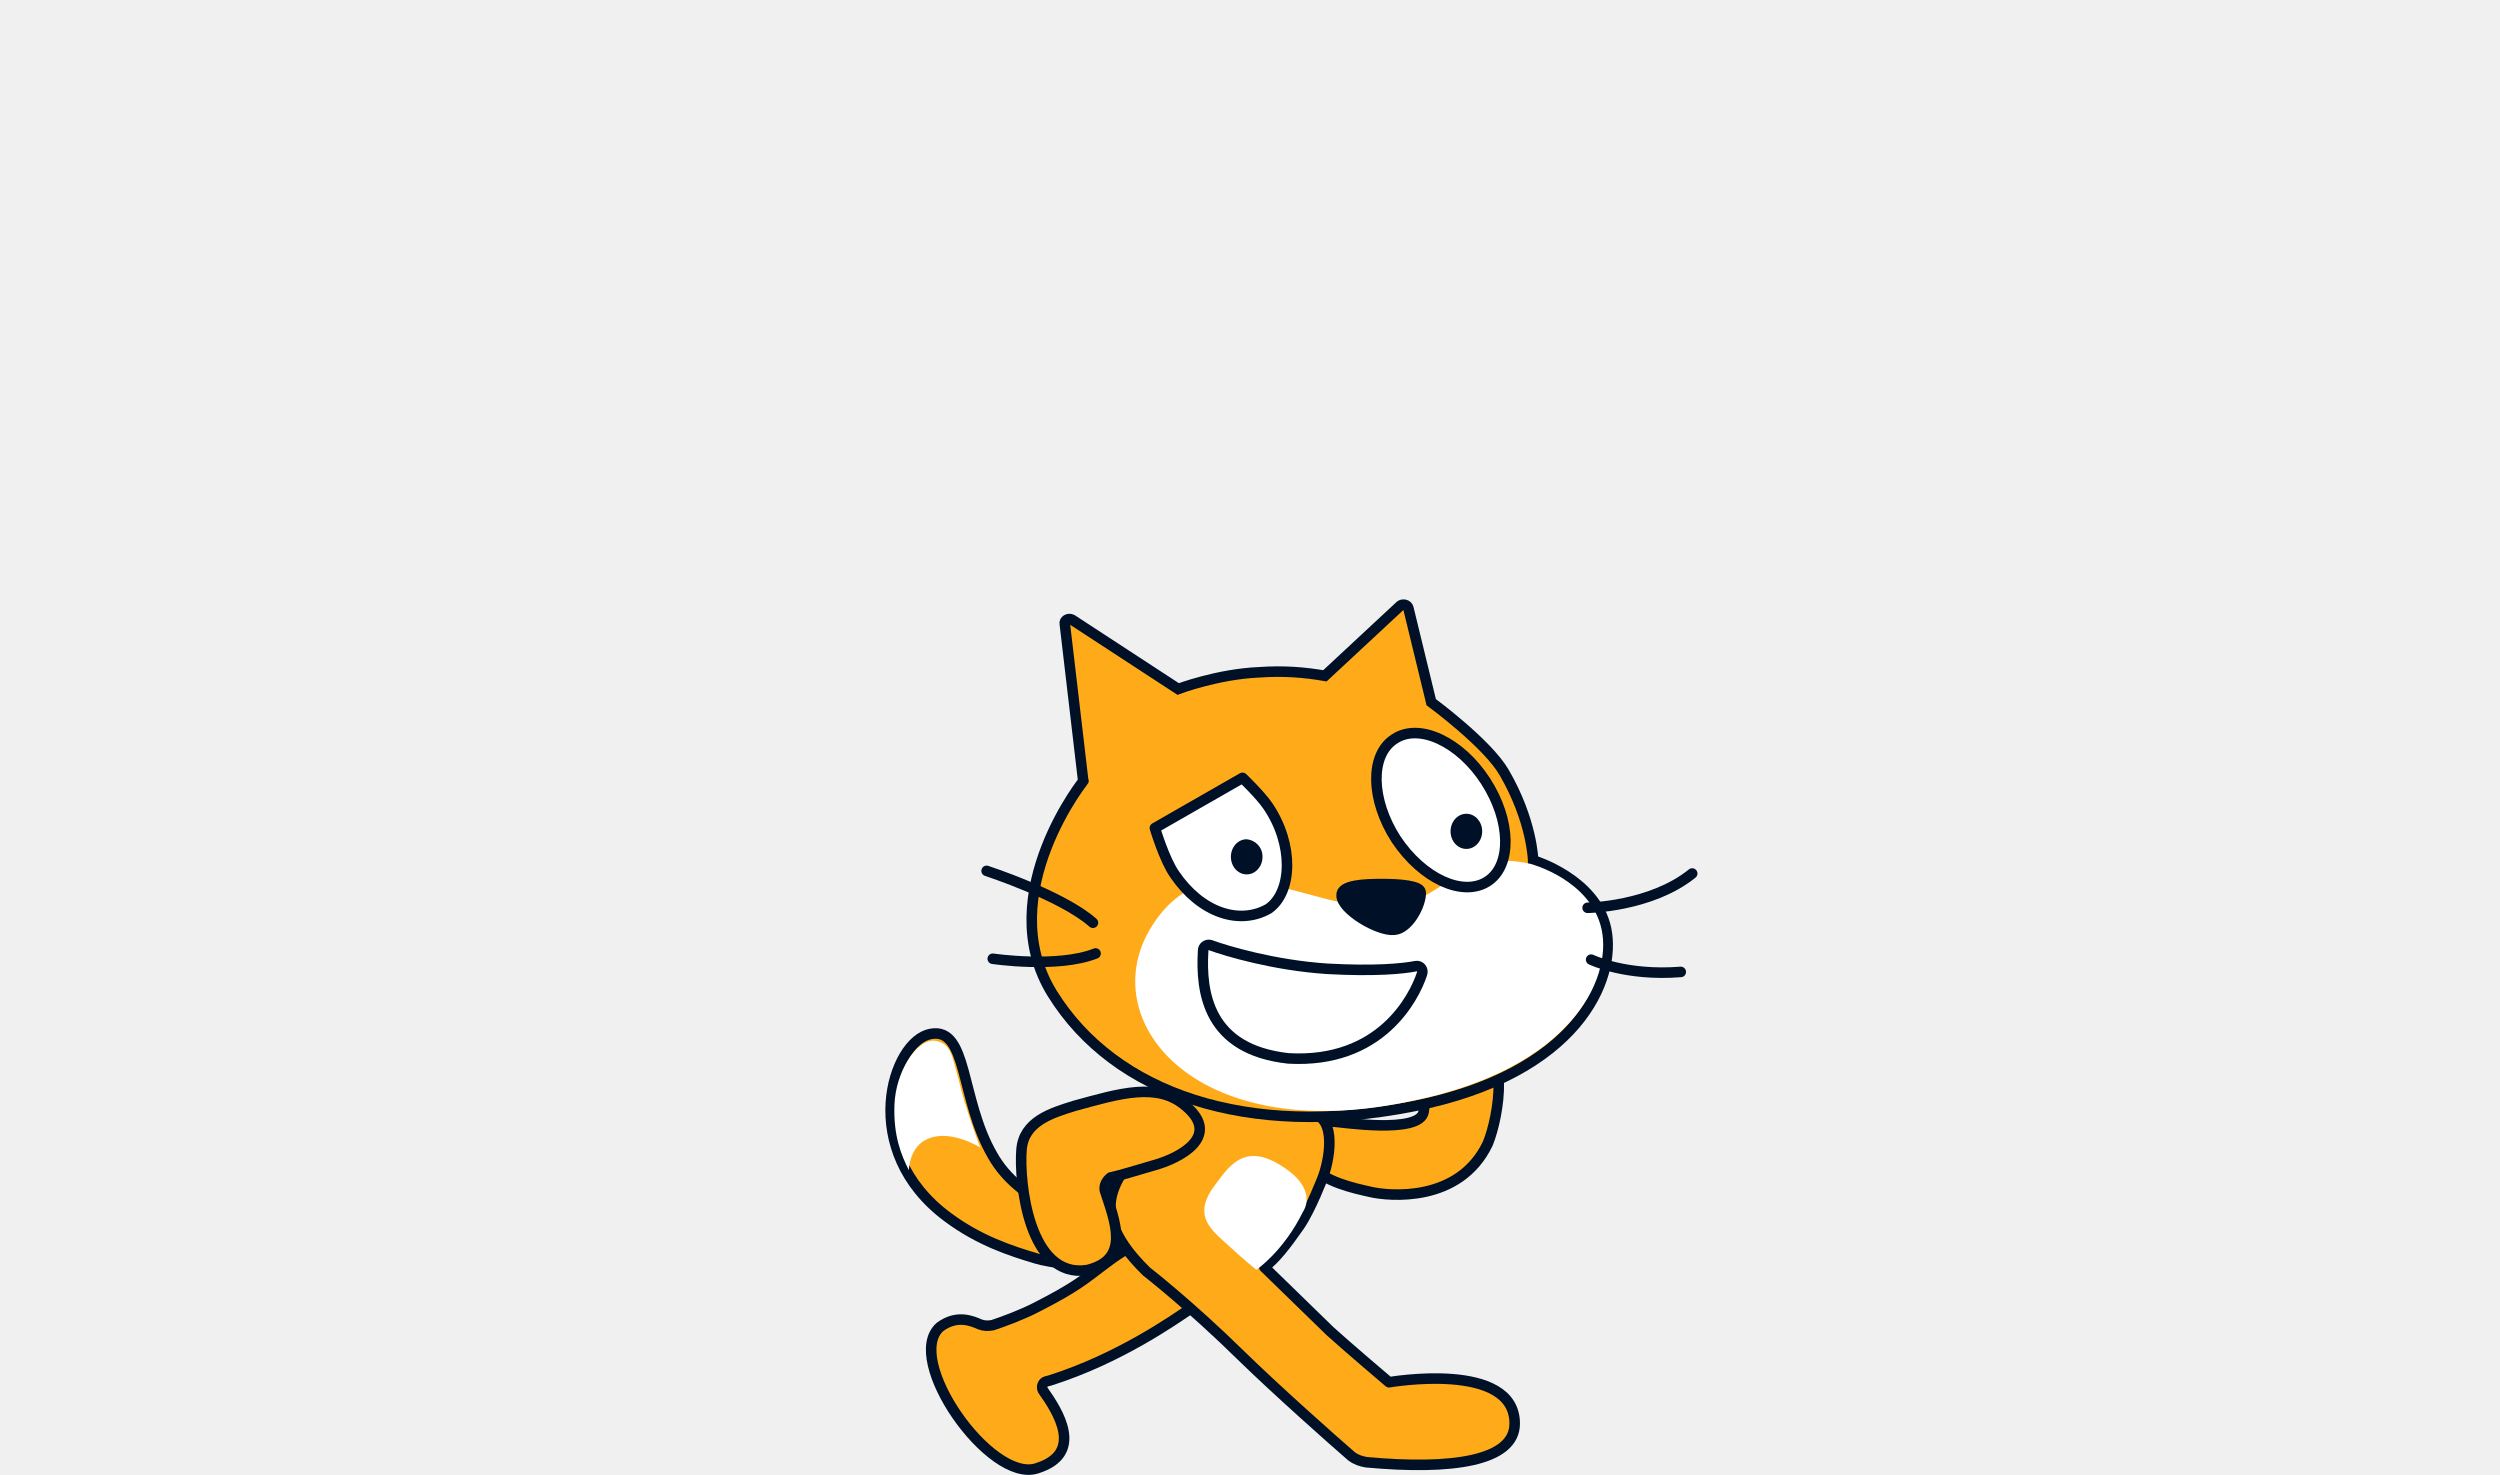
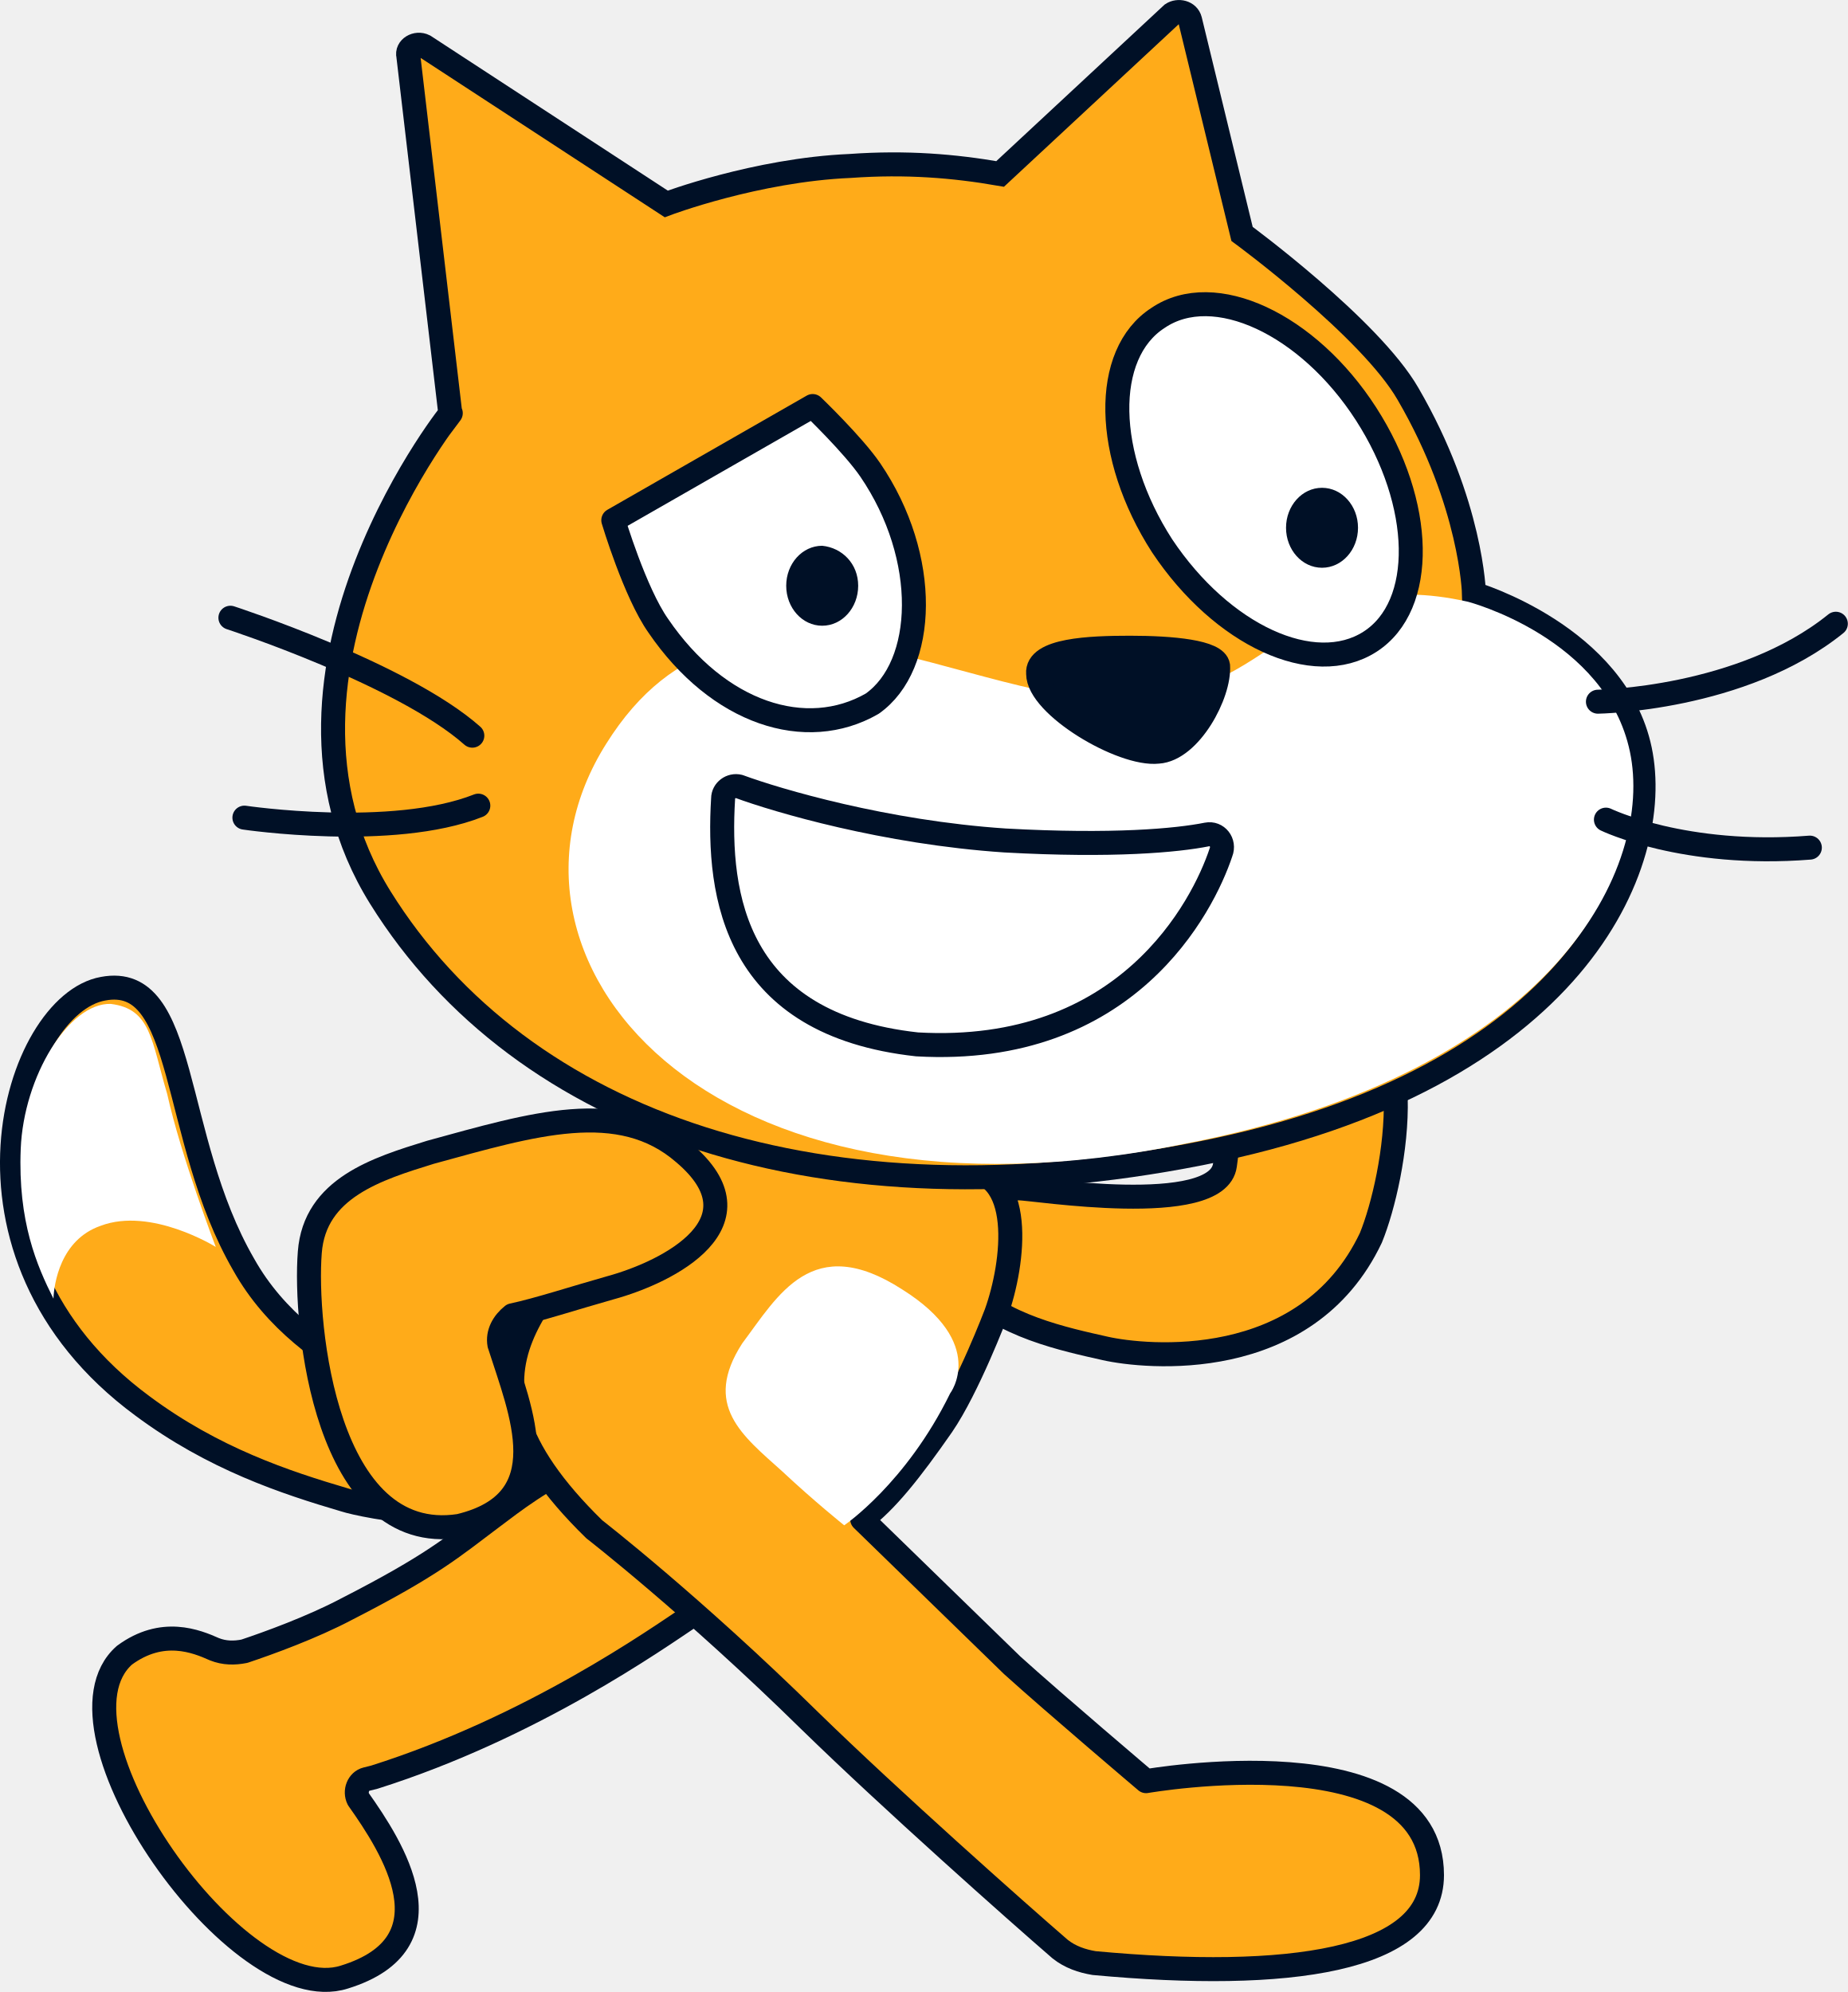
- <svg xmlns="http://www.w3.org/2000/svg" version="1.1" width="284.525" height="167.856" viewBox="0,0,284.525,167.856">
-   <g transform="translate(-94.31298,-62.0847)">
-     <g data-paper-data="{&quot;isPaintingLayer&quot;:true}" stroke-miterlimit="10" stroke-dasharray="" stroke-dashoffset="0" style="mix-blend-mode: normal">
-       <path d="M224.581,200.109c0.634,0.63 1.967,2.018 -1.377,4.495c-3.344,2.477 -10.116,0.981 -10.876,0.73c-2.975,-0.876 -6.584,-2.066 -10.134,-4.711c-10.333,-7.62 -6.326,-20.092 -1.964,-20.865c4.267,-0.804 3.344,7.421 7.033,13.797c1.59,2.841 4.094,4.509 6.216,5.735c3.041,1.635 10.404,0.062 11.102,0.818z" fill="#ffab19" fill-rule="evenodd" stroke="#001026" stroke-width="1.2" stroke-linecap="round" stroke-linejoin="round" data-target="1" />
-       <path d="M203.44,185.03c0.674,3.065 2.428,7.645 2.428,7.645c0,0 -3.232,-2.014 -5.759,-1.057c-2.022,0.702 -2.331,2.917 -2.36,3.644c-0.827,-1.642 -1.783,-3.852 -1.637,-7.489c0.146,-3.637 2.412,-7.313 4.499,-7.256c2.025,0.247 2.03,1.828 2.829,4.513z" fill="#ffffff" fill-rule="evenodd" stroke="none" stroke-width="1" stroke-linecap="butt" stroke-linejoin="miter" />
-       <path d="M229.7,211.099c-1.8,1.2 -8,5.6 -15.9,8.1l-0.4,0.1c-0.4,0.1 -0.6,0.6 -0.4,1c1.7,2.4 4.8,7.2 -0.7,8.9c-5.3,1.7 -15.2,-12.4 -11,-16.1c1.9,-1.4 3.6,-0.7 4.5,-0.3c0.5,0.2 1,0.2 1.5,0.1c1.2,-0.4 3.4,-1.2 5.1,-2.1c4.3,-2.2 5.3,-3.1 7.3,-4.6c2,-1.5 6.6,-5.2 10.3,-2c3.2,2.7 1.4,5.7 -0.3,6.9z" fill="#ffab19" fill-rule="evenodd" stroke="#001026" stroke-width="1.2" stroke-linecap="round" stroke-linejoin="round" data-target="1" />
-       <path d="M246.036,189.745c0.64,-0.02 9.953,1.505 10.308,-1.162c0.465,-3.155 0.318,-8.416 5.199,-8.238c4.88,0.177 3.336,8.85 2.101,11.873c-3.242,6.834 -11.331,5.975 -13.282,5.535c-1.951,-0.44 -5.301,-1.133 -6.987,-3.112c-1.74,-2.196 0.395,-4.934 2.661,-4.895z" fill="#ffab19" fill-rule="evenodd" stroke="#001026" stroke-width="1.2" stroke-linecap="round" stroke-linejoin="round" data-target="1" />
-       <path d="M245.7,213.599c2.1,1.9 6.7,5.8 6.7,5.8c0,0 14.3,-2.5 14.3,4.7c0,4.3 -7.2,5.3 -16.9,4.4c-0.6,-0.1 -1.2,-0.3 -1.7,-0.7c-2.2,-1.9 -8.5,-7.5 -12.5,-11.4c-5.9,-5.8 -10.8,-9.6 -10.8,-9.6c-8.5,-8.3 -1.6,-11.8 1.1,-16.6c2.5,-4.1 3.6,-3.3 9.6,-2.1c3.4,0.5 5.4,0.8 7.6,0.7c3.3,-0.1 2.7,4.7 1.8,7.2c0,0 -1.4,3.7 -2.7,5.6c-1.6,2.3 -2.8,3.8 -4,4.7z" fill="#ffab19" fill-rule="evenodd" stroke="#001026" stroke-width="1.2" stroke-linecap="round" stroke-linejoin="round" data-target="1" />
-       <path d="M237.3,206.6c0,0 -1.5,-1.2 -3.1,-2.7c-2,-1.8 -4,-3.3 -2,-6.4c1.8,-2.4 3.5,-5.6 8,-2.7c4.3,2.7 2.4,5.2 2.4,5.2c-2.2,4.5 -5.3,6.6 -5.3,6.6z" fill="#ffffff" fill-rule="evenodd" stroke="none" stroke-width="1" stroke-linecap="butt" stroke-linejoin="miter" />
-       <path d="M220.056,197.557c1.08,3.393 3.039,7.862 -2.004,9.073c-6.682,1.025 -7.77,-10.058 -7.481,-13.686c0.243,-3.219 3.378,-4.182 6.034,-5.004c5.113,-1.398 9.466,-2.76 12.687,0.046c4.053,3.437 -0.72,5.923 -3.692,6.734c-1.79,0.505 -3.615,1.104 -4.891,1.374c-0.456,0.363 -0.76,0.89 -0.654,1.464z" fill="#ffab19" fill-rule="evenodd" stroke="#001026" stroke-width="1.2" stroke-linecap="round" stroke-linejoin="round" data-target="1" />
-       <path d="M253.7,131c0.3,-0.2 0.8,-0.1 0.9,0.3l2.6,10.7c0,0 6.4,4.7 8.3,8c3.2,5.5 3.3,10 3.3,10c0,0 7.1,2.1 8.3,7.8c1.2,5.7 -3.2,16.5 -22,20.2c-18.8,3.7 -33.9,-1.4 -41,-12.8c-7.1,-11.4 4.1,-25 3.5,-24.2l-2.1,-17.9c-0.1,-0.4 0.4,-0.7 0.8,-0.5l12.1,7.9c0,0 4.5,-1.7 9.2,-1.9c2.8,-0.2 5.2,0 7.5,0.4z" fill="#ffab19" fill-rule="evenodd" stroke="#001026" stroke-width="1.2" stroke-linecap="butt" stroke-linejoin="miter" data-target="1" />
-       <path d="M268.5,160.4c0,0 6.9,1.8 8.1,7.5c1.2,5.7 -3.6,16 -22.2,19.6c-24.2,5 -35.7,-9.4 -29,-20c6.7,-10.7 18.2,-1.6 26.6,-2.2c7.2,-0.5 8,-6.8 16.5,-4.9z" fill="#ffffff" fill-rule="evenodd" stroke="none" stroke-width="1" stroke-linecap="butt" stroke-linejoin="miter" />
-       <path d="M231.244,170.242c0,-0.4 0.4,-0.7 0.8,-0.6c1.9,0.7 7.3,2.3 13.3,2.7c5.4,0.3 8.6,0 10.1,-0.3c0.5,-0.1 0.9,0.4 0.7,0.9c-0.9,2.7 -4.7,10.2 -15.2,9.6c-9.1,-1 -10,-7.4 -9.7,-12.3z" fill="#ffffff" fill-rule="evenodd" stroke="#001026" stroke-width="1.2" stroke-linecap="round" stroke-linejoin="round" />
-       <path d="M286.9,161.5c-4.7,3.8 -11.9,3.9 -11.9,3.9" fill="none" fill-rule="evenodd" stroke="#001026" stroke-width="1.2" stroke-linecap="round" stroke-linejoin="round" />
-       <path d="M285.6,172.7c-6.3,0.5 -10.2,-1.4 -10.2,-1.4" fill="none" fill-rule="evenodd" stroke="#001026" stroke-width="1.2" stroke-linecap="round" stroke-linejoin="round" />
-       <path d="M251.6,162.7c2.1,0 4.3,0.2 4.4,0.9c0.1,1.4 -1.4,4.2 -3,4.3c-1.8,0.2 -6,-2.3 -6,-3.9c-0.1,-1.2 2.6,-1.3 4.6,-1.3z" fill="#001026" fill-rule="evenodd" stroke="#001026" stroke-width="1.2" stroke-linecap="round" stroke-linejoin="round" />
-       <path d="M206.6,161.2c0,0 8.6,2.8 12.1,5.9" fill="none" fill-rule="evenodd" stroke="#001026" stroke-width="1.2" stroke-linecap="round" stroke-linejoin="round" />
-       <path d="M219,170.6c-4.3,1.7 -11.7,0.6 -11.7,0.6" fill="none" fill-rule="evenodd" stroke="#001026" stroke-width="1.2" stroke-linecap="round" stroke-linejoin="round" />
-       <g fill-rule="evenodd">
-         <path d="M263.4,151c2.9,4.5 3,9.6 0.2,11.4c-2.8,1.8 -7.4,-0.3 -10.4,-4.8c-2.9,-4.5 -3,-9.6 -0.2,-11.4c2.8,-1.9 7.5,0.3 10.4,4.8z" fill="#ffffff" stroke="#001026" stroke-width="1.2" stroke-linecap="round" stroke-linejoin="round" />
-         <path d="M263,156.7c0,1.1 -0.8,2 -1.8,2c-1,0 -1.8,-0.9 -1.8,-2c0,-1.1 0.8,-2 1.8,-2c1,0 1.8,0.9 1.8,2" fill="#001026" stroke="none" stroke-width="1" stroke-linecap="butt" stroke-linejoin="miter" />
+ <svg xmlns="http://www.w3.org/2000/svg" version="1.1" width="92.423" height="99.646" viewBox="0 0 92.424 99.643" id="svg21">
+   <defs id="defs21" />
+   <g transform="translate(-195.0756,-130.3007)" id="g21">
+     <g data-paper-data="{&quot;isPaintingLayer&quot;:true}" stroke-miterlimit="10" stroke-dasharray="none" stroke-dashoffset="0" style="mix-blend-mode:normal" id="g20">
+       <path d="m 224.581,200.109 c 0.634,0.63 1.967,2.018 -1.377,4.495 -3.344,2.477 -10.116,0.981 -10.876,0.73 -2.975,-0.876 -6.584,-2.066 -10.134,-4.711 -10.333,-7.62 -6.326,-20.092 -1.964,-20.865 4.267,-0.804 3.344,7.421 7.033,13.797 1.59,2.841 4.094,4.509 6.216,5.735 3.041,1.635 10.404,0.062 11.102,0.818 z" fill="#ffab19" fill-rule="evenodd" stroke="#001026" stroke-width="1.2" stroke-linecap="round" stroke-linejoin="round" data-target="1" id="path1" />
+       <path d="m 203.44,185.03 c 0.674,3.065 2.428,7.645 2.428,7.645 0,0 -3.232,-2.014 -5.759,-1.057 -2.022,0.702 -2.331,2.917 -2.36,3.644 -0.827,-1.642 -1.783,-3.852 -1.637,-7.489 0.146,-3.637 2.412,-7.313 4.499,-7.256 2.025,0.247 2.03,1.828 2.829,4.513 z" fill="#ffffff" fill-rule="evenodd" stroke="none" stroke-width="1" stroke-linecap="butt" stroke-linejoin="miter" id="path2" />
+       <path d="m 229.7,211.099 c -1.8,1.2 -8,5.6 -15.9,8.1 l -0.4,0.1 c -0.4,0.1 -0.6,0.6 -0.4,1 1.7,2.4 4.8,7.2 -0.7,8.9 -5.3,1.7 -15.2,-12.4 -11,-16.1 1.9,-1.4 3.6,-0.7 4.5,-0.3 0.5,0.2 1,0.2 1.5,0.1 1.2,-0.4 3.4,-1.2 5.1,-2.1 4.3,-2.2 5.3,-3.1 7.3,-4.6 2,-1.5 6.6,-5.2 10.3,-2 3.2,2.7 1.4,5.7 -0.3,6.9 z" fill="#ffab19" fill-rule="evenodd" stroke="#001026" stroke-width="1.2" stroke-linecap="round" stroke-linejoin="round" data-target="1" id="path3" />
+       <path d="m 246.036,189.745 c 0.64,-0.02 9.953,1.505 10.308,-1.162 0.465,-3.155 0.318,-8.416 5.199,-8.238 4.88,0.177 3.336,8.85 2.101,11.873 -3.242,6.834 -11.331,5.975 -13.282,5.535 -1.951,-0.44 -5.301,-1.133 -6.987,-3.112 -1.74,-2.196 0.395,-4.934 2.661,-4.895 z" fill="#ffab19" fill-rule="evenodd" stroke="#001026" stroke-width="1.2" stroke-linecap="round" stroke-linejoin="round" data-target="1" id="path4" />
+       <path d="m 245.7,213.599 c 2.1,1.9 6.7,5.8 6.7,5.8 0,0 14.3,-2.5 14.3,4.7 0,4.3 -7.2,5.3 -16.9,4.4 -0.6,-0.1 -1.2,-0.3 -1.7,-0.7 -2.2,-1.9 -8.5,-7.5 -12.5,-11.4 -5.9,-5.8 -10.8,-9.6 -10.8,-9.6 -8.5,-8.3 -1.6,-11.8 1.1,-16.6 2.5,-4.1 3.6,-3.3 9.6,-2.1 3.4,0.5 5.4,0.8 7.6,0.7 3.3,-0.1 2.7,4.7 1.8,7.2 0,0 -1.4,3.7 -2.7,5.6 -1.6,2.3 -2.8,3.8 -4,4.7 z" fill="#ffab19" fill-rule="evenodd" stroke="#001026" stroke-width="1.2" stroke-linecap="round" stroke-linejoin="round" data-target="1" id="path5" />
+       <path d="m 237.3,206.6 c 0,0 -1.5,-1.2 -3.1,-2.7 -2,-1.8 -4,-3.3 -2,-6.4 1.8,-2.4 3.5,-5.6 8,-2.7 4.3,2.7 2.4,5.2 2.4,5.2 -2.2,4.5 -5.3,6.6 -5.3,6.6 z" fill="#ffffff" fill-rule="evenodd" stroke="none" stroke-width="1" stroke-linecap="butt" stroke-linejoin="miter" id="path6" />
+       <path d="m 220.056,197.557 c 1.08,3.393 3.039,7.862 -2.004,9.073 -6.682,1.025 -7.77,-10.058 -7.481,-13.686 0.243,-3.219 3.378,-4.182 6.034,-5.004 5.113,-1.398 9.466,-2.76 12.687,0.046 4.053,3.437 -0.72,5.923 -3.692,6.734 -1.79,0.505 -3.615,1.104 -4.891,1.374 -0.456,0.363 -0.76,0.89 -0.654,1.464 z" fill="#ffab19" fill-rule="evenodd" stroke="#001026" stroke-width="1.2" stroke-linecap="round" stroke-linejoin="round" data-target="1" id="path7" />
+       <path d="m 253.7,131 c 0.3,-0.2 0.8,-0.1 0.9,0.3 l 2.6,10.7 c 0,0 6.4,4.7 8.3,8 3.2,5.5 3.3,10 3.3,10 0,0 7.1,2.1 8.3,7.8 1.2,5.7 -3.2,16.5 -22,20.2 -18.8,3.7 -33.9,-1.4 -41,-12.8 -7.1,-11.4 4.1,-25 3.5,-24.2 l -2.1,-17.9 c -0.1,-0.4 0.4,-0.7 0.8,-0.5 l 12.1,7.9 c 0,0 4.5,-1.7 9.2,-1.9 2.8,-0.2 5.2,0 7.5,0.4 z" fill="#ffab19" fill-rule="evenodd" stroke="#001026" stroke-width="1.2" stroke-linecap="butt" stroke-linejoin="miter" data-target="1" id="path8" />
+       <path d="m 268.5,160.4 c 0,0 6.9,1.8 8.1,7.5 1.2,5.7 -3.6,16 -22.2,19.6 -24.2,5 -35.7,-9.4 -29,-20 6.7,-10.7 18.2,-1.6 26.6,-2.2 7.2,-0.5 8,-6.8 16.5,-4.9 z" fill="#ffffff" fill-rule="evenodd" stroke="none" stroke-width="1" stroke-linecap="butt" stroke-linejoin="miter" id="path9" />
+       <path d="m 231.244,170.242 c 0,-0.4 0.4,-0.7 0.8,-0.6 1.9,0.7 7.3,2.3 13.3,2.7 5.4,0.3 8.6,0 10.1,-0.3 0.5,-0.1 0.9,0.4 0.7,0.9 -0.9,2.7 -4.7,10.2 -15.2,9.6 -9.1,-1 -10,-7.4 -9.7,-12.3 z" fill="#ffffff" fill-rule="evenodd" stroke="#001026" stroke-width="1.2" stroke-linecap="round" stroke-linejoin="round" id="path10" />
+       <path d="m 286.9,161.5 c -4.7,3.8 -11.9,3.9 -11.9,3.9" fill="none" fill-rule="evenodd" stroke="#001026" stroke-width="1.2" stroke-linecap="round" stroke-linejoin="round" id="path11" />
+       <path d="m 285.6,172.7 c -6.3,0.5 -10.2,-1.4 -10.2,-1.4" fill="none" fill-rule="evenodd" stroke="#001026" stroke-width="1.2" stroke-linecap="round" stroke-linejoin="round" id="path12" />
+       <path d="m 251.6,162.7 c 2.1,0 4.3,0.2 4.4,0.9 0.1,1.4 -1.4,4.2 -3,4.3 -1.8,0.2 -6,-2.3 -6,-3.9 -0.1,-1.2 2.6,-1.3 4.6,-1.3 z" fill="#001026" fill-rule="evenodd" stroke="#001026" stroke-width="1.2" stroke-linecap="round" stroke-linejoin="round" id="path13" />
+       <path d="m 206.6,161.2 c 0,0 8.6,2.8 12.1,5.9" fill="none" fill-rule="evenodd" stroke="#001026" stroke-width="1.2" stroke-linecap="round" stroke-linejoin="round" id="path14" />
+       <path d="m 219,170.6 c -4.3,1.7 -11.7,0.6 -11.7,0.6" fill="none" fill-rule="evenodd" stroke="#001026" stroke-width="1.2" stroke-linecap="round" stroke-linejoin="round" id="path15" />
+       <g fill-rule="evenodd" id="g17">
+         <path d="m 263.4,151 c 2.9,4.5 3,9.6 0.2,11.4 -2.8,1.8 -7.4,-0.3 -10.4,-4.8 -2.9,-4.5 -3,-9.6 -0.2,-11.4 2.8,-1.9 7.5,0.3 10.4,4.8 z" fill="#ffffff" stroke="#001026" stroke-width="1.2" stroke-linecap="round" stroke-linejoin="round" id="path16" />
+         <path d="m 263,156.7 c 0,1.1 -0.8,2 -1.8,2 -1,0 -1.8,-0.9 -1.8,-2 0,-1.1 0.8,-2 1.8,-2 1,0 1.8,0.9 1.8,2" fill="#001026" stroke="none" stroke-width="1" stroke-linecap="butt" stroke-linejoin="miter" id="path17" />
      </g>
-       <g fill-rule="evenodd">
-         <path d="M238.6,153.8c3,4.4 2.8,9.8 0.1,11.7c-3.3,1.9 -7.7,0.5 -10.7,-3.9c-1.17,-1.66 -2.249,-5.278 -2.249,-5.278l9.972,-5.712c0,0 2.029,1.947 2.877,3.191z" fill="#ffffff" stroke="#001026" stroke-width="1.2" stroke-linecap="round" stroke-linejoin="round" />
-         <path d="M238,159.6c0,1.1 -0.8,2 -1.8,2c-1,0 -1.8,-0.9 -1.8,-2c0,-1.1 0.8,-2 1.8,-2c1,0.1 1.8,0.9 1.8,2" fill="#001026" stroke="none" stroke-width="1" stroke-linecap="butt" stroke-linejoin="miter" />
+       <g fill-rule="evenodd" id="g19">
+         <path d="m 238.6,153.8 c 3,4.4 2.8,9.8 0.1,11.7 -3.3,1.9 -7.7,0.5 -10.7,-3.9 -1.17,-1.66 -2.249,-5.278 -2.249,-5.278 l 9.972,-5.712 c 0,0 2.029,1.947 2.877,3.191 z" fill="#ffffff" stroke="#001026" stroke-width="1.2" stroke-linecap="round" stroke-linejoin="round" id="path18" />
+         <path d="m 238,159.6 c 0,1.1 -0.8,2 -1.8,2 -1,0 -1.8,-0.9 -1.8,-2 0,-1.1 0.8,-2 1.8,-2 1,0.1 1.8,0.9 1.8,2" fill="#001026" stroke="none" stroke-width="1" stroke-linecap="butt" stroke-linejoin="miter" id="path19" />
      </g>
    </g>
  </g>
</svg>
